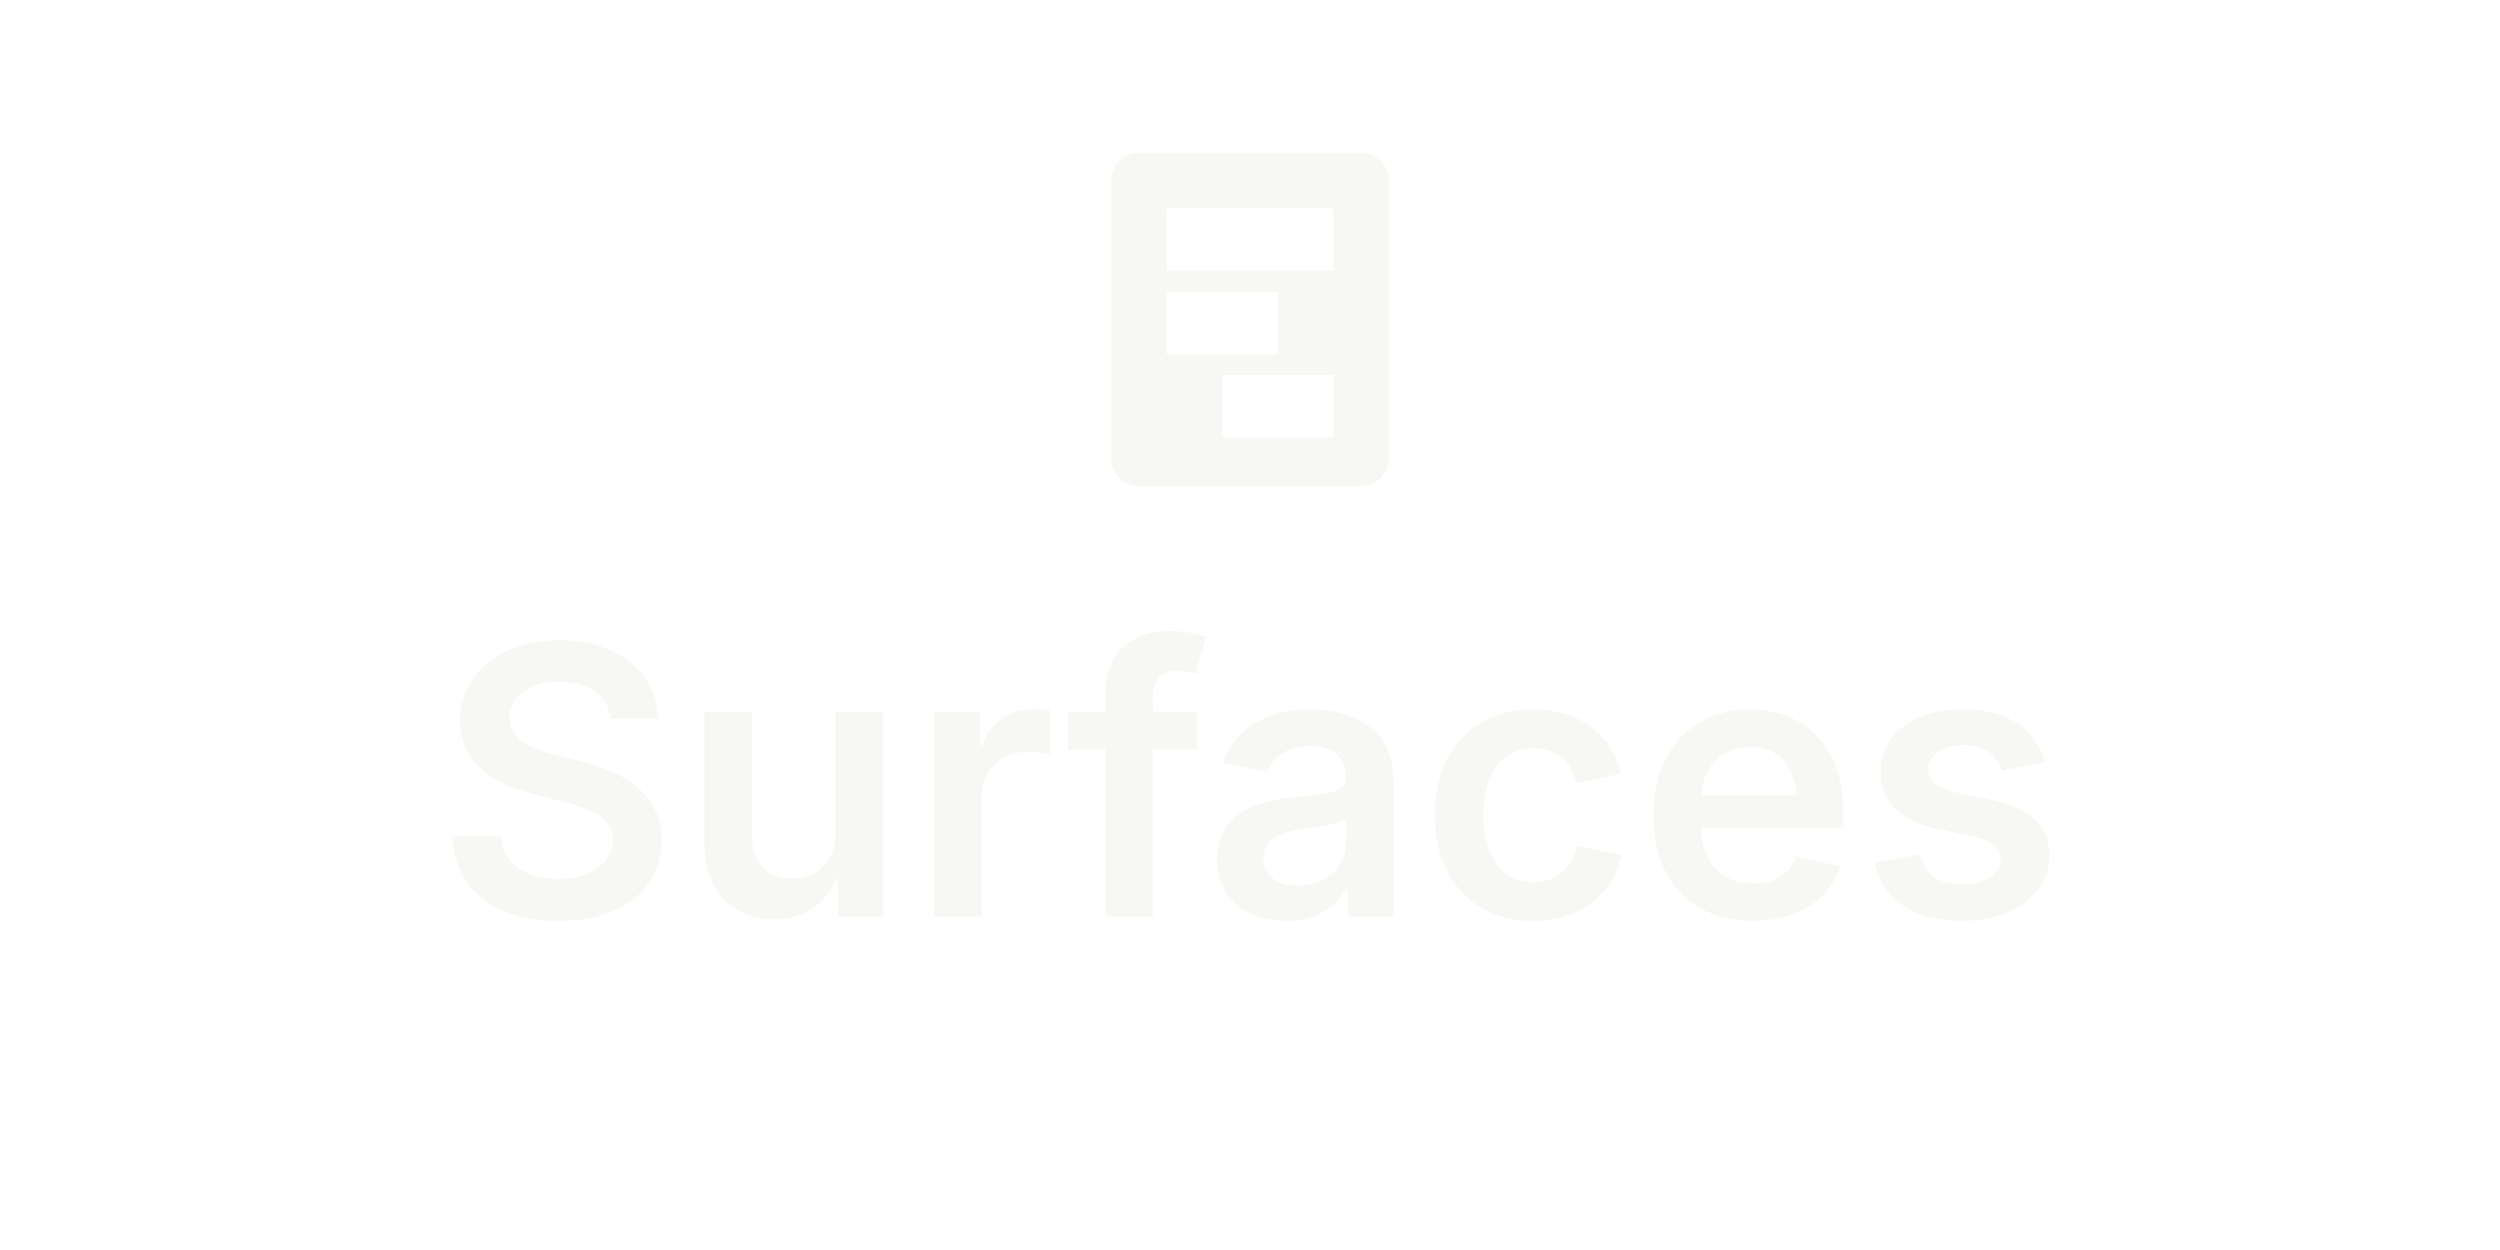
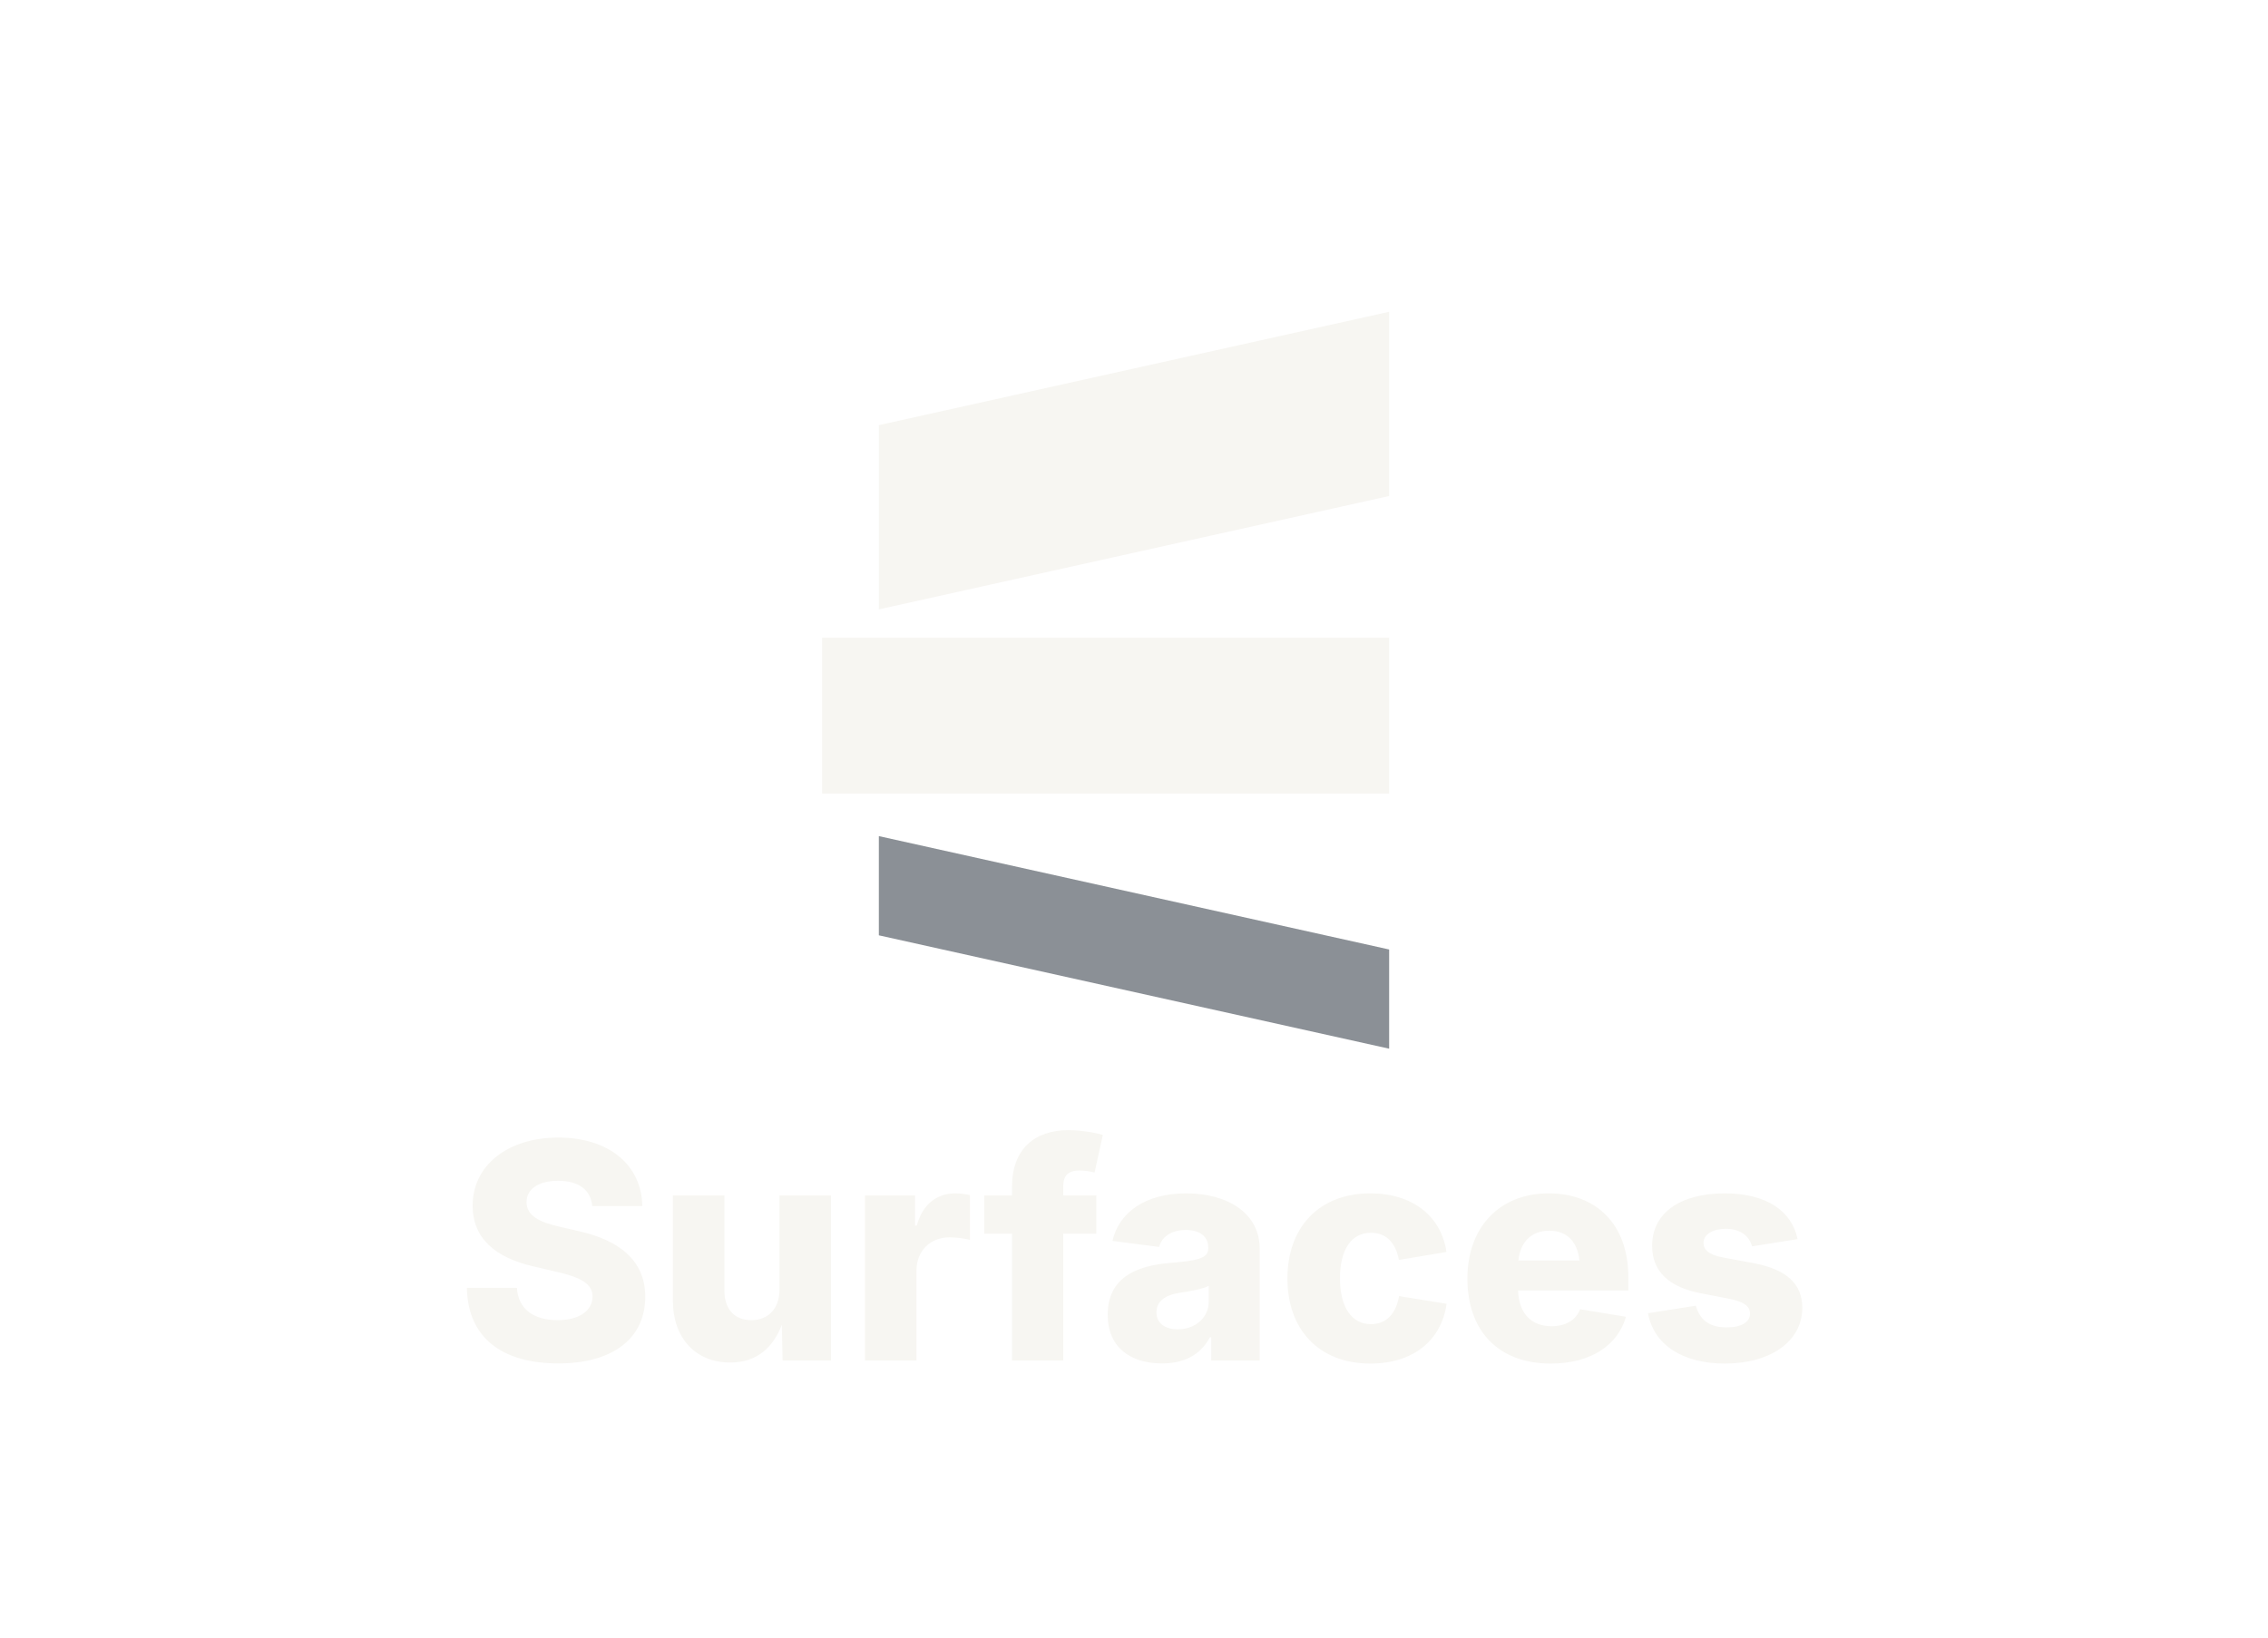
- <svg xmlns="http://www.w3.org/2000/svg" viewBox="0 0 360 180" role="img" aria-labelledby="surfaces-lockup-stacked-grayscale-reverse-title surfaces-lockup-stacked-grayscale-reverse-desc">
-   <g transform="translate(148 14)">
-     <path fill="#F7F7F4" fill-rule="evenodd" clip-rule="evenodd" d="M16 8H48C50.209 8 52 9.791 52 12V52C52 54.209 50.209 56 48 56H16C13.791 56 12 54.209 12 52V12C12 9.791 13.791 8 16 8ZM20 16H44V25H20V16ZM20 28H36V37H20V28ZM28 40H44V49H28V40Z" />
+ <svg xmlns="http://www.w3.org/2000/svg" width="720" height="520" viewBox="0 0 720 520" role="img" aria-labelledby="title desc">
+   <g transform="translate(216 72) scale(4.5)" shape-rendering="geometricPrecision">
+     <polygon points="14,14 50,6 50,19 14,27" fill="#F7F6F2" />
+     <polygon points="10,29 50,29 50,40 10,40" fill="#F7F6F2" />
+     <polygon points="14,43 50,51 50,58 14,50" fill="#8B9096" />
  </g>
-   <text x="180" y="132" fill="#F7F7F4" text-anchor="middle" font-family="Inter, SF Pro Display, Helvetica Neue, Arial, sans-serif" font-size="54" font-weight="620">Surfaces</text>
+   <text x="360" y="432" text-anchor="middle" fill="#F7F6F2" font-family="Geist, Inter, Arial, sans-serif" font-size="96" font-weight="780" letter-spacing="0">Surfaces</text>
</svg>
